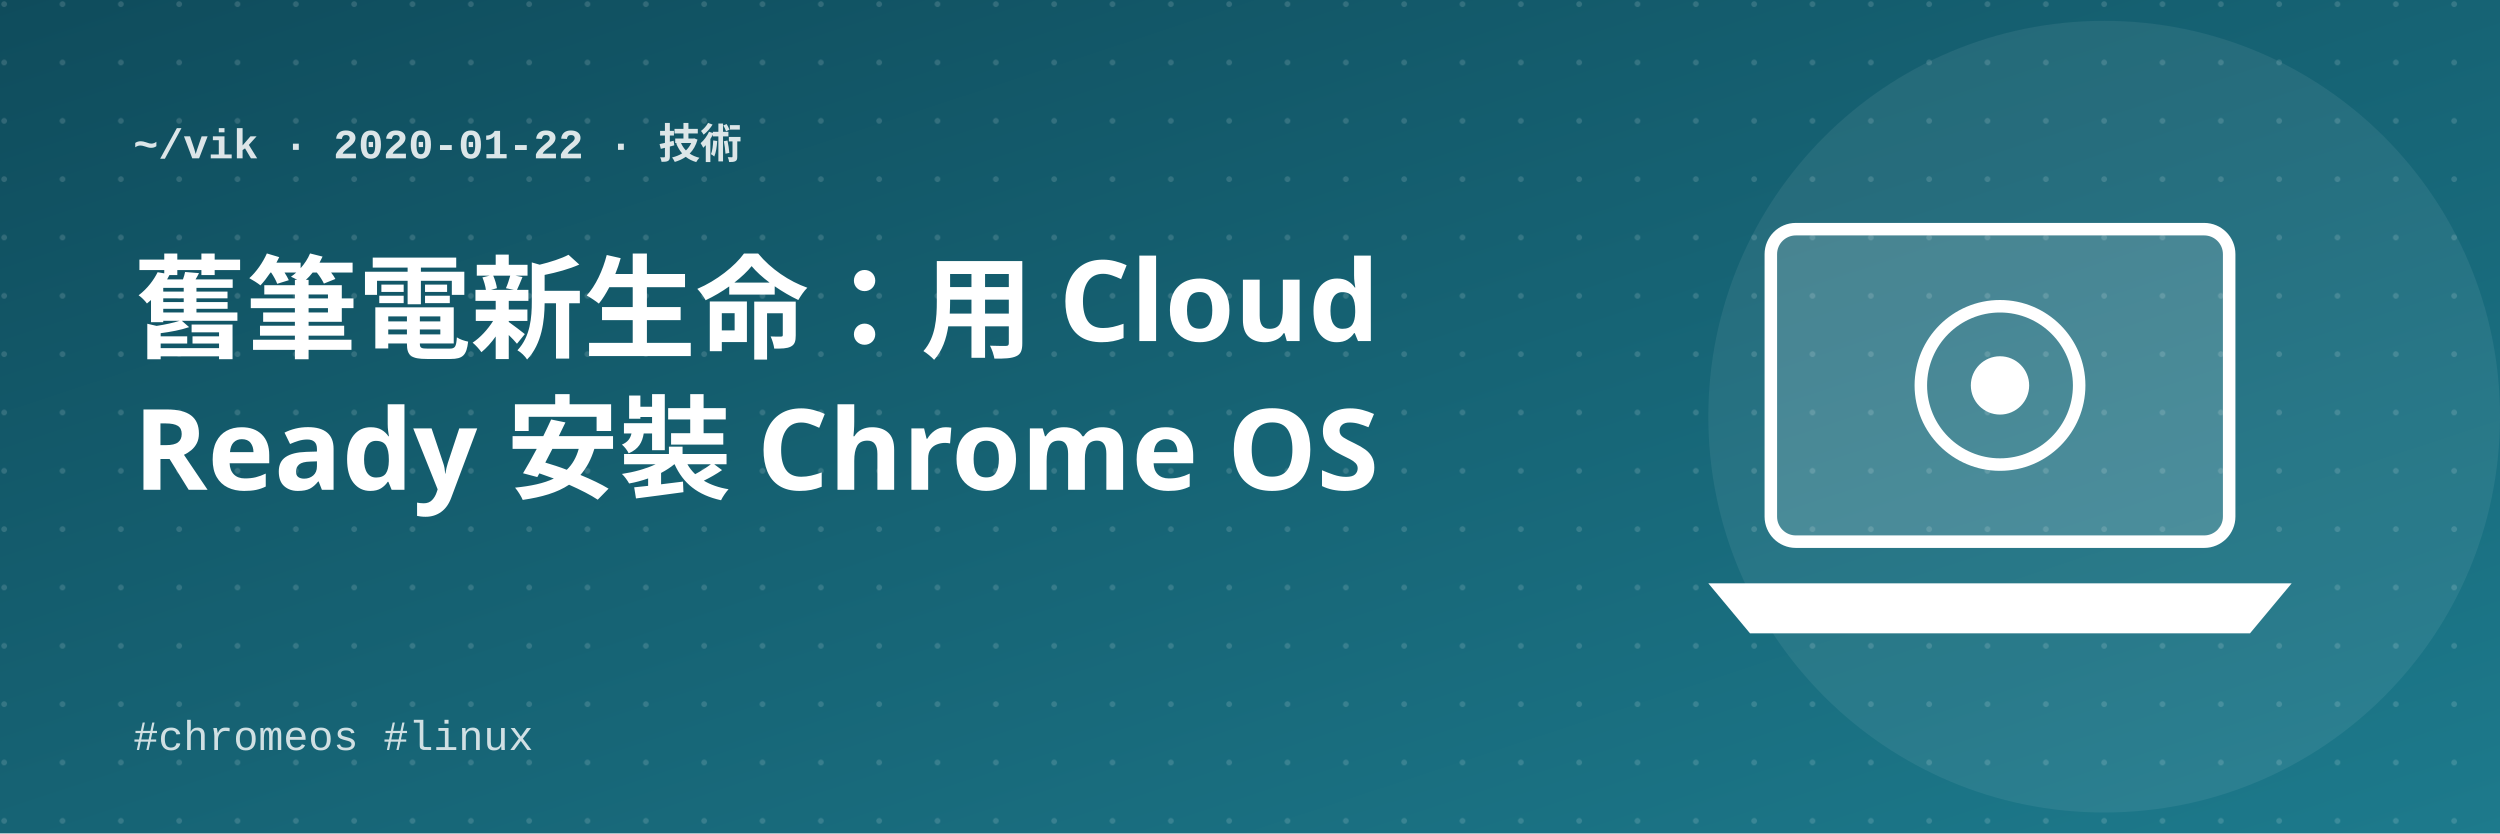
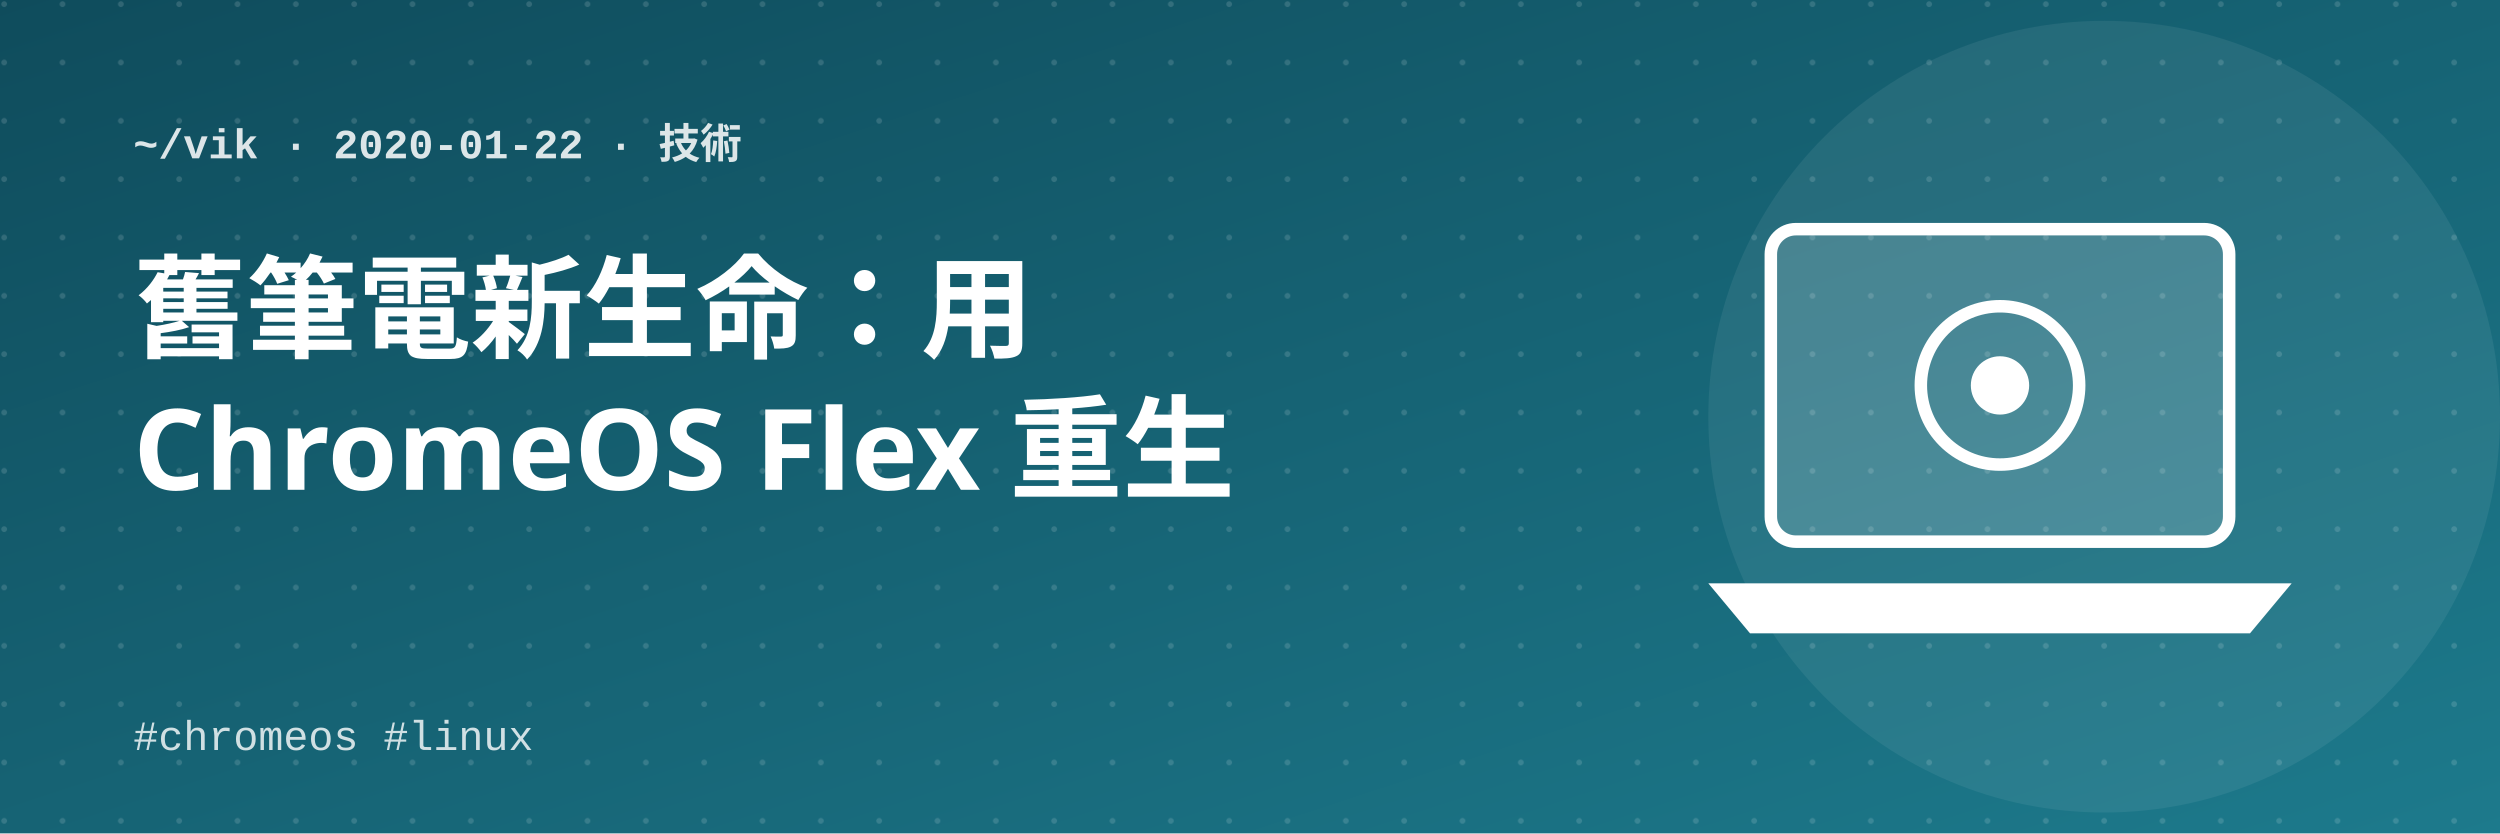
- <svg xmlns="http://www.w3.org/2000/svg" viewBox="0 0 1200 400" width="1200" height="400" role="img" aria-label="舊筆電新生命：用 CloudReady 安裝 Chrome OS">
+ <svg xmlns="http://www.w3.org/2000/svg" viewBox="0 0 1200 400" width="1200" height="400" role="img" aria-label="舊筆電新生命：用 ChromeOS Flex 重生">
  <defs>
    <linearGradient id="g" x1="0" y1="0" x2="1" y2="1">
      <stop offset="0" stop-color="#0f4c5c" />
      <stop offset="1" stop-color="#1d7a8c" />
    </linearGradient>
    <pattern id="p" width="28" height="28" patternUnits="userSpaceOnUse">
      <circle cx="2" cy="2" r="1.4" fill="#fff" fill-opacity=".14" />
    </pattern>
  </defs>
  <rect width="1200" height="400" fill="url(#g)" />
  <rect width="1200" height="400" fill="url(#p)" />
  <circle cx="1010" cy="200" r="190" fill="#fff" fill-opacity=".07" />
  <g transform="translate(760 0)">
    <rect x="90" y="110" width="220" height="150" rx="12" fill="#fff" fill-opacity=".16" stroke="#fff" stroke-width="6" />
    <path d="M60 280h280l-20 24H80z" fill="#fff" />
    <circle cx="200" cy="185" r="38" fill="none" stroke="#fff" stroke-width="6" stroke-linecap="round" stroke-linejoin="round" />
    <circle cx="200" cy="185" r="14" fill="#fff" />
  </g>
  <g font-family="'Noto Sans TC','Microsoft JhengHei','PingFang TC',system-ui,sans-serif">
    <text x="64" y="76" font-size="20" font-weight="700" fill="#fff" fill-opacity=".85" font-family="Consolas,'Courier New',monospace">~/vik · 2020-01-22 · 技術</text>
-     <text x="64" y="167.6" font-size="54" font-weight="900" fill="#fff">舊筆電新生命：用 Cloud</text>
-     <text x="64" y="235.1" font-size="54" font-weight="900" fill="#fff">Ready 安裝 Chrome OS</text>
+     <text x="64" y="167.6" font-size="54" font-weight="900" fill="#fff">舊筆電新生命：用</text>
+     <text x="64" y="235.1" font-size="54" font-weight="900" fill="#fff">ChromeOS Flex 重生</text>
    <text x="64" y="360" font-size="20" fill="#fff" fill-opacity=".8" font-family="Consolas,'Courier New',monospace">#chromeos  #linux</text>
  </g>
</svg>
